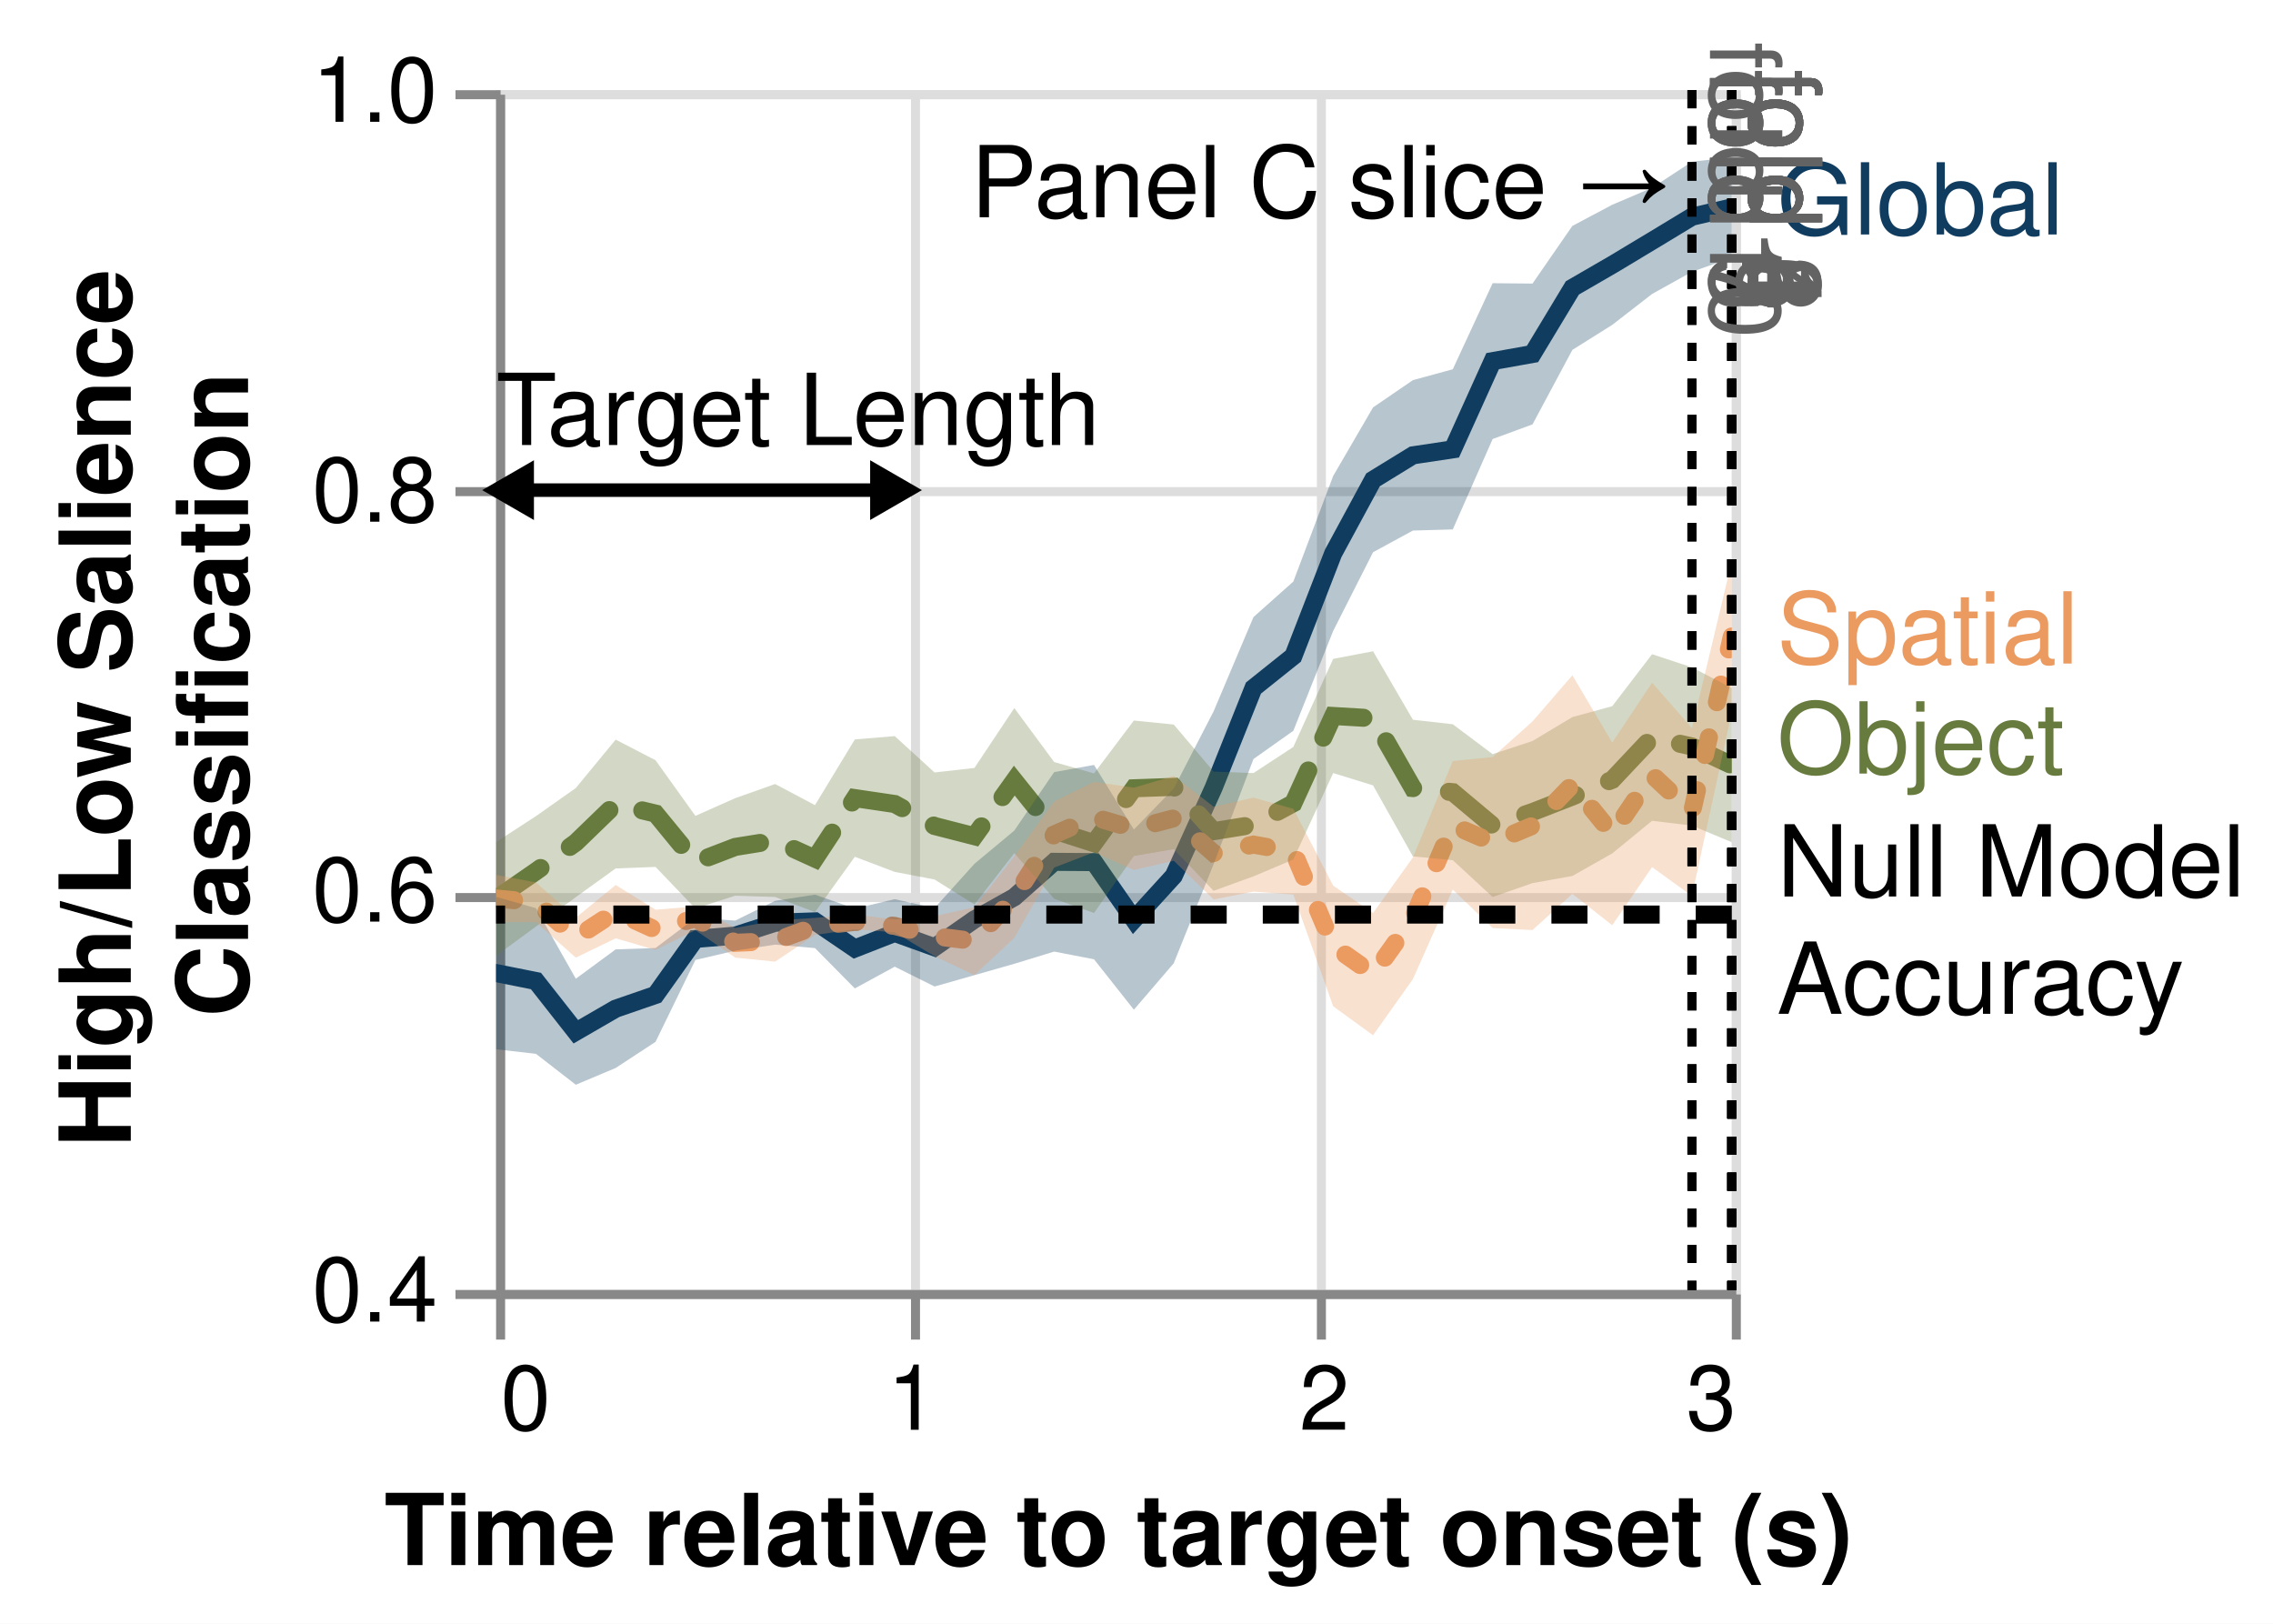
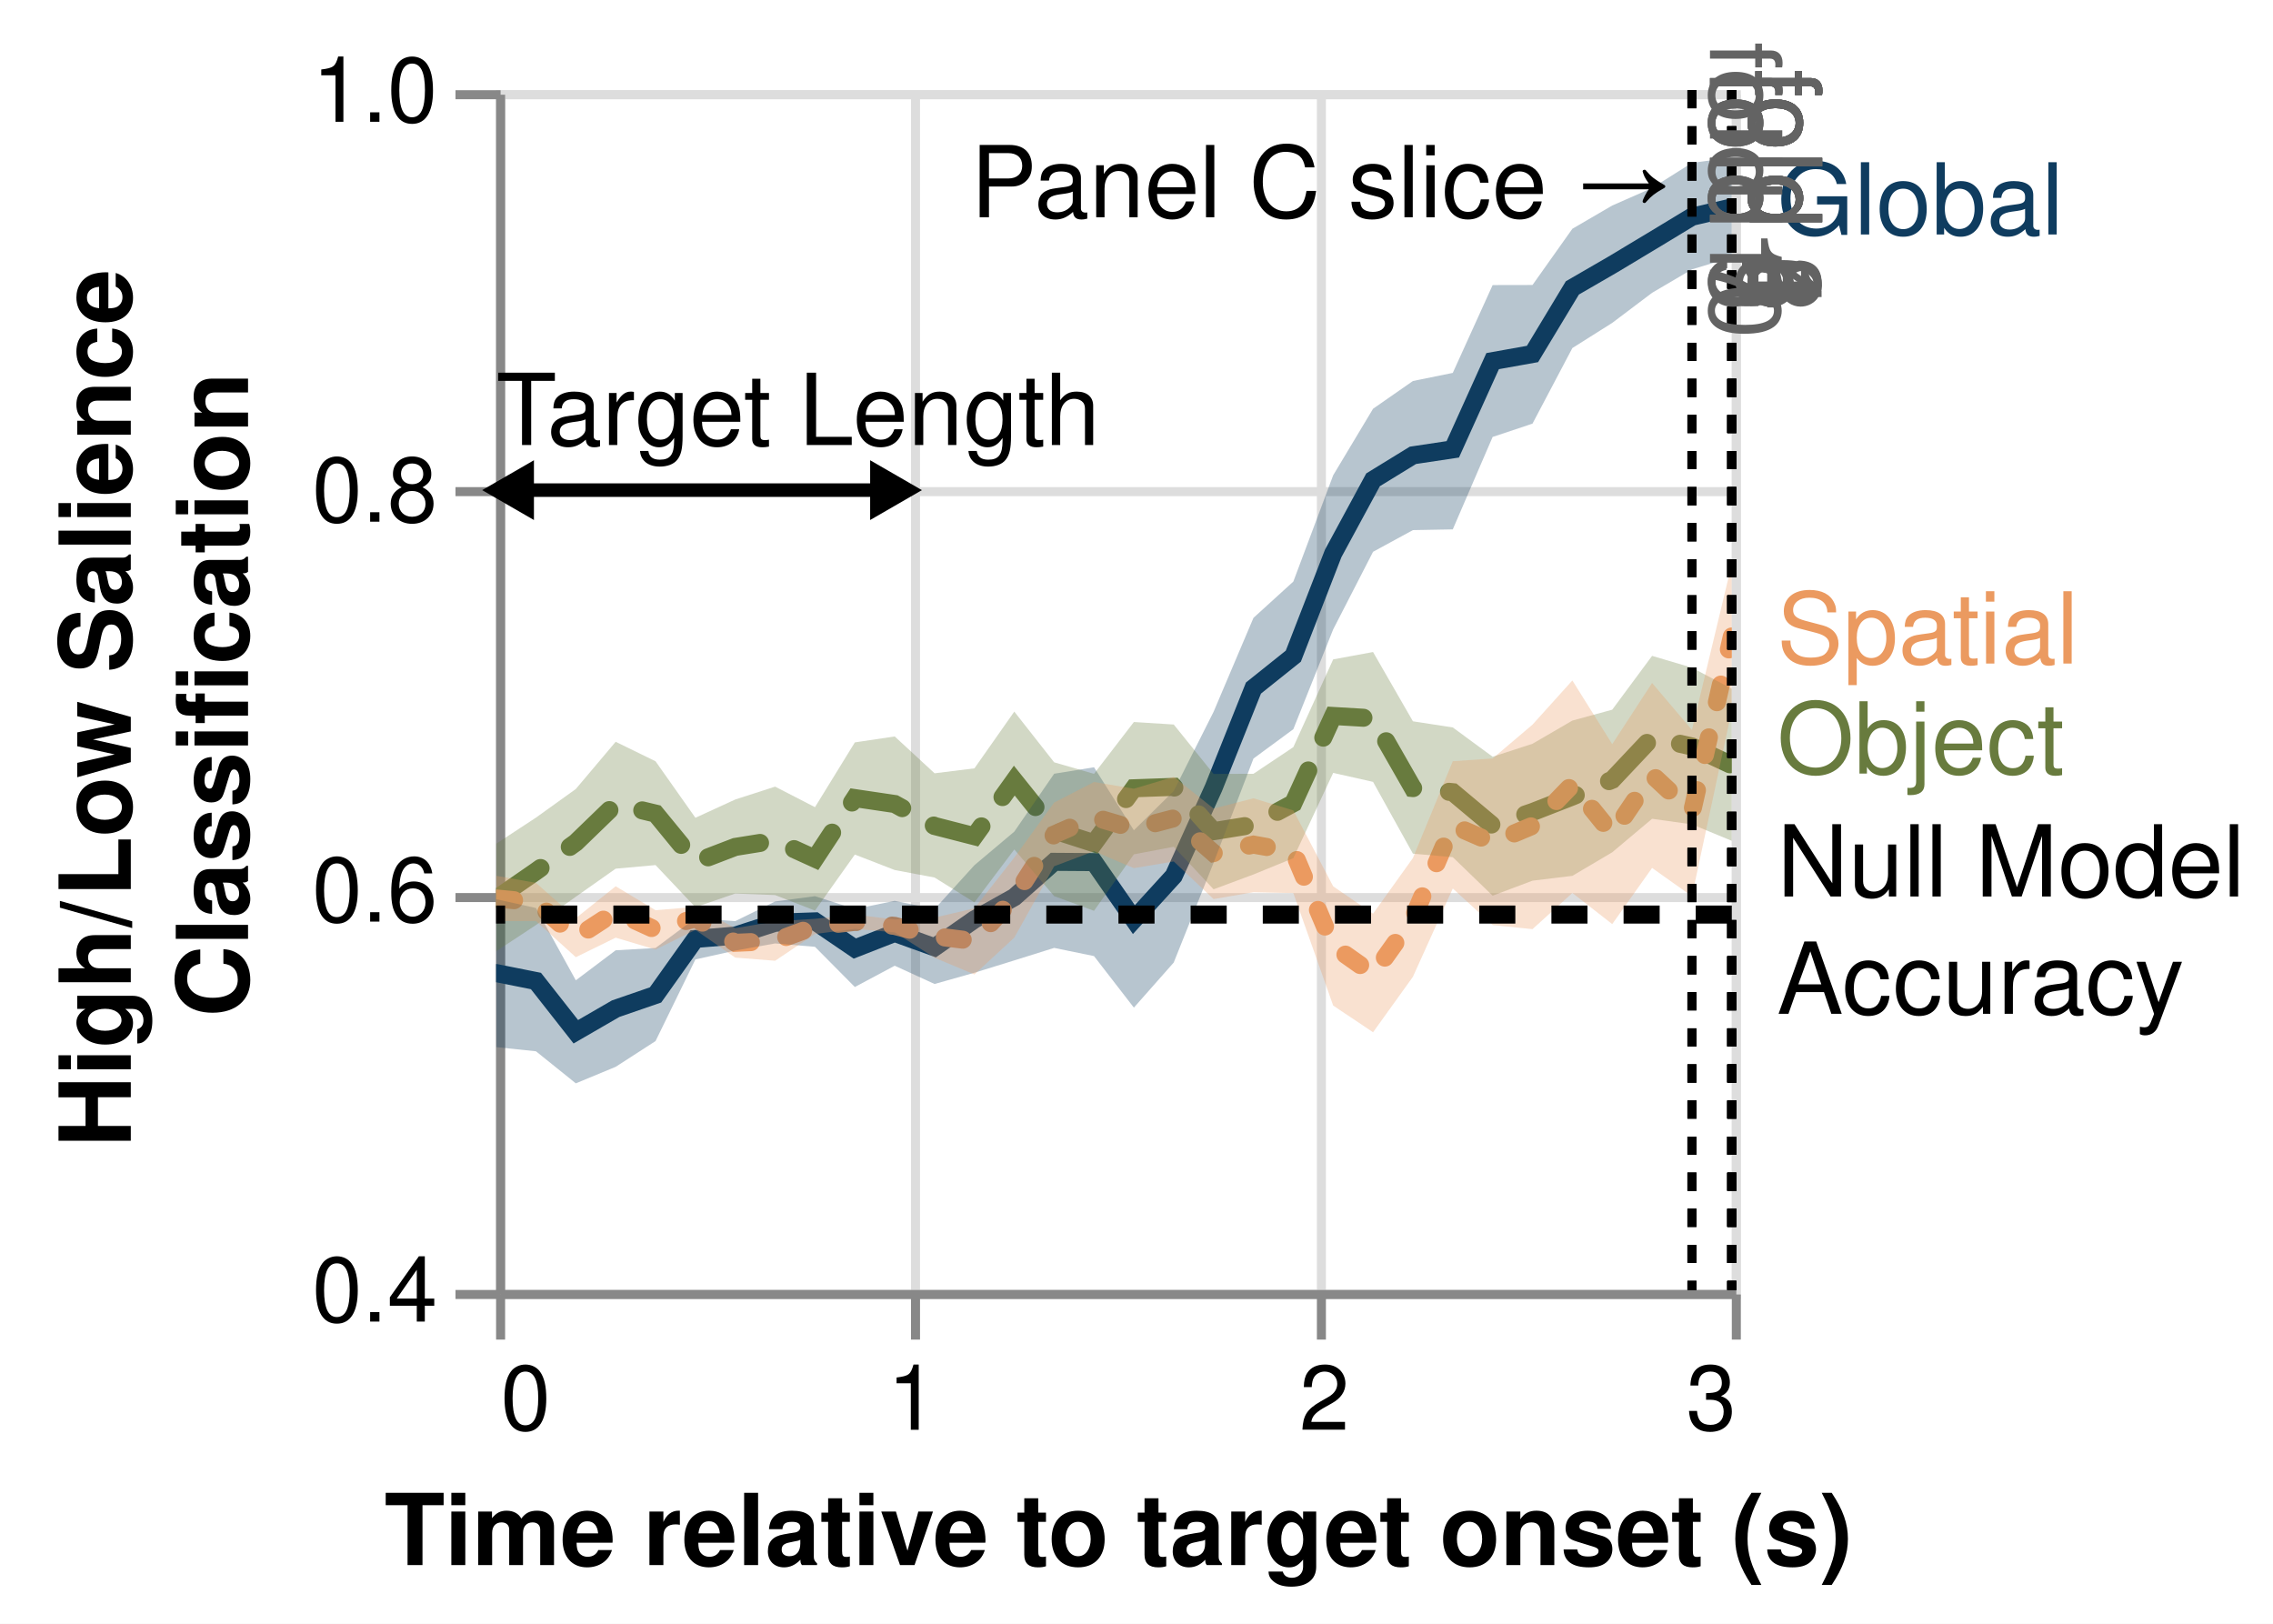
<svg xmlns="http://www.w3.org/2000/svg" class="marks" width="252" height="180" viewBox="0 0 252 180" version="1.1">
  <defs>
    <clipPath id="clip1">
      <rect x="0" y="0" width="137" height="133" />
    </clipPath>
    <clipPath id="clip2">
      <rect x="0" y="0" width="137" height="133" />
    </clipPath>
    <clipPath id="clip3">
      <rect x="0" y="0" width="137" height="133" />
    </clipPath>
    <clipPath id="clip4">
      <rect x="0" y="0" width="137" height="133" />
    </clipPath>
    <clipPath id="clip5">
      <rect x="0" y="0" width="137" height="133" />
    </clipPath>
    <clipPath id="clip6">
      <rect x="0" y="0" width="137" height="133" />
    </clipPath>
  </defs>
  <rect width="252" height="180" fill="white" />
  <g fill="none" stroke-miterlimit="10" transform="translate(55,10)">
    <g class="mark-group role-frame root" role="graphics-object" aria-roledescription="group mark container">
      <g transform="translate(0,0)">
        <path class="background" aria-hidden="true" d="M0.5,0.5h137v133h-137Z" stroke="#ddd" />
        <g>
          <g class="mark-group role-axis" aria-hidden="true">
            <g transform="translate(0.5,133.5)">
              <path class="background" aria-hidden="true" d="M0,0h0v0h0Z" pointer-events="none" />
              <g>
                <g class="mark-rule role-axis-grid" pointer-events="none">
                  <line transform="translate(0,-133)" x2="0" y2="133" stroke="#ddd" stroke-width="1" opacity="1" />
                  <line transform="translate(46,-133)" x2="0" y2="133" stroke="#ddd" stroke-width="1" opacity="1" />
                  <line transform="translate(91,-133)" x2="0" y2="133" stroke="#ddd" stroke-width="1" opacity="1" />
                  <line transform="translate(137,-133)" x2="0" y2="133" stroke="#ddd" stroke-width="1" opacity="1" />
                </g>
              </g>
              <path class="foreground" aria-hidden="true" d="" pointer-events="none" display="none" />
            </g>
          </g>
          <g class="mark-group role-axis" aria-hidden="true">
            <g transform="translate(0.5,0.5)">
              <path class="background" aria-hidden="true" d="M0,0h0v0h0Z" pointer-events="none" />
              <g>
                <g class="mark-rule role-axis-grid" pointer-events="none">
                  <line transform="translate(0,133)" x2="137" y2="0" stroke="#ddd" stroke-width="1" opacity="1" />
                  <line transform="translate(0,89)" x2="137" y2="0" stroke="#ddd" stroke-width="1" opacity="1" />
                  <line transform="translate(0,44)" x2="137" y2="0" stroke="#ddd" stroke-width="1" opacity="1" />
                  <line transform="translate(0,0)" x2="137" y2="0" stroke="#ddd" stroke-width="1" opacity="1" />
                </g>
              </g>
              <path class="foreground" aria-hidden="true" d="" pointer-events="none" display="none" />
            </g>
          </g>
          <g class="mark-group role-axis" role="graphics-symbol" aria-roledescription="axis" aria-label="X-axis titled 'Time relative to target onset (s)' for a linear scale with values from 0.0 to 3.0">
            <g transform="translate(0.5,133.5)">
              <path class="background" aria-hidden="true" d="M0,0h0v0h0Z" pointer-events="none" />
              <g>
                <g class="mark-rule role-axis-tick" pointer-events="none">
                  <line transform="translate(0,0)" x2="0" y2="5" stroke="#888" stroke-width="1" opacity="1" />
                  <line transform="translate(46,0)" x2="0" y2="5" stroke="#888" stroke-width="1" opacity="1" />
                  <line transform="translate(91,0)" x2="0" y2="5" stroke="#888" stroke-width="1" opacity="1" />
                  <line transform="translate(137,0)" x2="0" y2="5" stroke="#888" stroke-width="1" opacity="1" />
                </g>
                <g class="mark-text role-axis-label" pointer-events="none">
                  <text text-anchor="start" transform="translate(0,15)" font-family="Helvetica" font-size="10px" fill="#000" opacity="1">0</text>
                  <text text-anchor="middle" transform="translate(45.66667,15)" font-family="Helvetica" font-size="10px" fill="#000" opacity="1">1</text>
                  <text text-anchor="middle" transform="translate(91.33333,15)" font-family="Helvetica" font-size="10px" fill="#000" opacity="1">2</text>
                  <text text-anchor="end" transform="translate(137,15)" font-family="Helvetica" font-size="10px" fill="#000" opacity="1">3</text>
                </g>
                <g class="mark-rule role-axis-domain" pointer-events="none">
                  <line transform="translate(0,0)" x2="137" y2="0" stroke="#888" stroke-width="1" opacity="1" />
                </g>
                <g class="mark-text role-axis-title" pointer-events="none">
                  <text text-anchor="middle" transform="translate(68.5,30)" font-family="Helvetica" font-size="11px" font-weight="bold" fill="#000" opacity="1">Time relative to target onset (s)</text>
                </g>
              </g>
              <path class="foreground" aria-hidden="true" d="" pointer-events="none" display="none" />
            </g>
          </g>
          <g class="mark-group role-axis" role="graphics-symbol" aria-roledescription="axis" aria-label="Y-axis titled 'High/Low Salience Classification' for a linear scale with values from 0.4 to 1.0">
            <g transform="translate(0.5,0.5)">
              <path class="background" aria-hidden="true" d="M0,0h0v0h0Z" pointer-events="none" />
              <g>
                <g class="mark-rule role-axis-tick" pointer-events="none">
                  <line transform="translate(0,133)" x2="-5" y2="0" stroke="#888" stroke-width="1" opacity="1" />
                  <line transform="translate(0,89)" x2="-5" y2="0" stroke="#888" stroke-width="1" opacity="1" />
                  <line transform="translate(0,44)" x2="-5" y2="0" stroke="#888" stroke-width="1" opacity="1" />
                  <line transform="translate(0,0)" x2="-5" y2="0" stroke="#888" stroke-width="1" opacity="1" />
                </g>
                <g class="mark-text role-axis-label" pointer-events="none">
                  <text text-anchor="end" transform="translate(-7,136)" font-family="Helvetica" font-size="10px" fill="#000" opacity="1">0.4</text>
                  <text text-anchor="end" transform="translate(-7,91.66667)" font-family="Helvetica" font-size="10px" fill="#000" opacity="1">0.6</text>
                  <text text-anchor="end" transform="translate(-7,47.33333)" font-family="Helvetica" font-size="10px" fill="#000" opacity="1">0.8</text>
                  <text text-anchor="end" transform="translate(-7,3)" font-family="Helvetica" font-size="10px" fill="#000" opacity="1">1.0</text>
                </g>
                <g class="mark-rule role-axis-domain" pointer-events="none">
                  <line transform="translate(0,133)" x2="0" y2="-133" stroke="#888" stroke-width="1" opacity="1" />
                </g>
                <g class="mark-text role-axis-title" pointer-events="none">
                  <text text-anchor="middle" transform="translate(-39,66.5) rotate(-90) translate(0,-2)" font-family="Helvetica" font-size="11px" font-weight="bold" fill="#000" opacity="1">
                    <tspan>High/Low Salience</tspan>
                    <tspan x="0" dy="13">Classification</tspan>
                  </text>
                </g>
              </g>
              <path class="foreground" aria-hidden="true" d="" pointer-events="none" display="none" />
            </g>
          </g>
          <g class="mark-group role-scope layer_0_layer_0_pathgroup" role="graphics-object" aria-roledescription="group mark container">
            <g transform="translate(0,0)">
              <path class="background" aria-hidden="true" d="M0,0h137v133h-137Z" />
              <g>
                <g class="mark-line role-mark layer_0_layer_0_marks" clip-path="url(#clip1)" role="graphics-object" aria-roledescription="line mark container">
                  <path aria-label="condition: global; Time relative to target onset (s): 0; High/Low Salience, Classification: 0.558495471409" role="graphics-symbol" aria-roledescription="line mark" d="M0,97.867L4.419,98.75L8.839,104.374L13.258,101.817L17.677,100.293L22.097,94.085L26.516,93.718L30.935,92.291L35.355,92.137L39.774,95.148L44.194,93.42L48.613,95.012L53.032,91.929L57.452,89.458L61.871,85.539L66.29,85.57L70.71,91.943L75.129,87.097L79.548,77.331L83.968,66.273L88.387,62.74L92.806,51.352L97.226,43.19L101.645,40.476L106.065,39.812L110.484,30.032L114.903,29.241L119.323,21.916L123.742,19.357L128.161,16.703L132.581,14.027L137,12.995" stroke="#0F3C5F" stroke-width="2" stroke-linecap="round" stroke-dasharray="1,0" />
                </g>
              </g>
              <path class="foreground" aria-hidden="true" d="" display="none" />
            </g>
            <g transform="translate(0,0)">
              <path class="background" aria-hidden="true" d="M0,0h137v133h-137Z" />
              <g>
                <g class="mark-line role-mark layer_0_layer_0_marks" clip-path="url(#clip2)" role="graphics-object" aria-roledescription="line mark container">
                  <path aria-label="condition: object; Time relative to target onset (s): 0; High/Low Salience, Classification: 0.595577187727" role="graphics-symbol" aria-roledescription="line mark" d="M0,89.647L4.419,86.593L8.839,83.403L13.258,79.129L17.677,80.189L22.097,85.58L26.516,83.886L30.935,83.175L35.355,85.185L39.774,78.474L44.194,79.128L48.613,81.565L53.032,82.698L57.452,76.535L61.871,82.052L66.29,83.472L70.71,77.385L75.129,77.229L79.548,82.142L83.968,81.425L88.387,79.042L92.806,69.368L97.226,69.63L101.645,77.362L106.065,77.821L110.484,81.521L114.903,80.021L119.323,78.299L123.742,76.445L128.161,71.756L132.581,72.753L137,74.822" stroke="#687B3E" stroke-width="2" stroke-linecap="round" stroke-dasharray="6,4" />
                </g>
              </g>
              <path class="foreground" aria-hidden="true" d="" display="none" />
            </g>
            <g transform="translate(0,0)">
              <path class="background" aria-hidden="true" d="M0,0h137v133h-137Z" />
              <g>
                <g class="mark-line role-mark layer_0_layer_0_marks" clip-path="url(#clip3)" role="graphics-object" aria-roledescription="line mark container">
                  <path aria-label="condition: spatial; Time relative to target onset (s): 0; High/Low Salience, Classification: 0.595787724968" role="graphics-symbol" aria-roledescription="line mark" d="M0,89.6L4.419,90.024L8.839,93.946L13.258,91.061L17.677,93.076L22.097,91.798L26.516,94.514L30.935,94.324L35.355,92.697L39.774,92.196L44.194,92.641L48.613,93.778L53.032,94.33L57.452,89.449L61.871,82.511L66.29,80.574L70.71,81.882L75.129,80.716L79.548,84.568L83.968,83.63L88.387,84.417L92.806,94.866L97.226,97.988L101.645,91.795L106.065,81.485L110.484,83.402L114.903,81.538L119.323,76.973L123.742,82.442L128.161,75.901L132.581,80.022L137,60.556" stroke="#EB9A60" stroke-width="2" stroke-linecap="round" stroke-dasharray="2,4" />
                </g>
              </g>
              <path class="foreground" aria-hidden="true" d="" display="none" />
            </g>
          </g>
          <g class="mark-group role-scope layer_0_layer_1_layer_0_pathgroup" role="graphics-object" aria-roledescription="group mark container">
            <g transform="translate(0,0)">
              <path class="background" aria-hidden="true" d="M0,0h137v133h-137Z" />
              <g>
                <g class="mark-area role-mark layer_0_layer_1_layer_0_marks" clip-path="url(#clip4)" role="graphics-object" aria-roledescription="area mark container">
-                   <path aria-label="High/Low Salience, Classification: 0.520375192805; upper_corrected_mean: 0.596615750013; condition: global; winstart: 0; Mean of corrected_mean: 0.558495471409; Mean + stderr of corrected_mean: 0.596615750013; Mean - stderr of corrected_mean: 0.520375192805" role="graphics-symbol" aria-roledescription="errorband" d="M0,106.317L4.419,106.823L8.839,110.251L13.258,108.389L17.677,105.494L22.097,96.415L26.516,95.384L30.935,94.719L35.355,95.1L39.774,99.572L44.194,97.161L48.613,99.36L53.032,98.101L57.452,96.841L61.871,95.488L66.29,96.342L70.71,101.929L75.129,96.782L79.548,85.802L83.968,74.14L88.387,71.011L92.806,59.94L97.226,51.217L101.645,48.814L106.065,48.689L110.484,38.668L114.903,37.046L119.323,28.789L123.742,26.015L128.161,22.588L132.581,20.129L137,18.559L137,7.432L132.581,7.925L128.161,10.818L123.742,12.699L119.323,15.044L114.903,21.436L110.484,21.395L106.065,30.935L101.645,32.139L97.226,35.163L92.806,42.764L88.387,54.47L83.968,58.407L79.548,68.859L75.129,77.413L70.71,81.956L66.29,74.798L61.871,75.589L57.452,82.076L53.032,85.756L48.613,90.664L44.194,89.678L39.774,90.725L35.355,89.175L30.935,89.862L26.516,92.052L22.097,91.756L17.677,95.093L13.258,95.245L8.839,98.496L4.419,90.677L0,89.417Z" fill="#0F3C5F" opacity="0.3" />
+                   <path aria-label="High/Low Salience, Classification: 0.521452616822; upper_lower: 0.595446204673; condition: global; winstart: 0; upper: 0.595446204673; lower: 0.521452616822" role="graphics-symbol" aria-roledescription="errorband" d="M0,106.078L4.419,106.54L8.839,110.095L13.258,108.263L17.677,105.41L22.097,96.358L26.516,95.374L30.935,94.586L35.355,94.96L39.774,99.416L44.194,97.056L48.613,99.079L53.032,97.833L57.452,96.465L61.871,95.079L66.29,95.988L70.71,101.702L75.129,96.7L79.548,85.637L83.968,74.089L88.387,70.836L92.806,59.77L97.226,51.169L101.645,48.765L106.065,48.684L110.484,38.436L114.903,36.961L119.323,28.583L123.742,25.795L128.161,22.46L132.581,19.862L137,18.522L137,7.463L132.581,8.052L128.161,10.839L123.742,12.783L119.323,15.36L114.903,21.593L110.484,21.602L106.065,31.337L101.645,32.236L97.226,35.312L92.806,42.685L88.387,54.47L83.968,58.492L79.548,68.903L75.129,77.684L70.71,82.039L66.29,75.054L61.871,75.772L57.452,82.189L53.032,85.909L48.613,90.777L44.194,89.863L39.774,90.768L35.355,89.347L30.935,89.933L26.516,92.113L22.097,91.785L17.677,95.09L13.258,95.344L8.839,98.671L4.419,90.658L0,89.676Z" fill="#0F3C5F" opacity="0.3" />
                </g>
              </g>
              <path class="foreground" aria-hidden="true" d="" display="none" />
            </g>
            <g transform="translate(0,0)">
              <path class="background" aria-hidden="true" d="M0,0h137v133h-137Z" />
              <g>
                <g class="mark-area role-mark layer_0_layer_1_layer_0_marks" clip-path="url(#clip5)" role="graphics-object" aria-roledescription="area mark container">
-                   <path aria-label="High/Low Salience, Classification: 0.567146839755; upper_corrected_mean: 0.6240075357; condition: object; winstart: 0; Mean of corrected_mean: 0.595577187727; Mean + stderr of corrected_mean: 0.6240075357; Mean - stderr of corrected_mean: 0.567146839755" role="graphics-symbol" aria-roledescription="errorband" d="M0,95.949L4.419,92.712L8.839,89.451L13.258,86.269L17.677,86.102L22.097,90.716L26.516,89.292L30.935,89.436L35.355,91.115L39.774,84.978L44.194,86.654L48.613,87.499L53.032,90.263L57.452,84.576L61.871,89.63L66.29,91.21L70.71,84.893L75.129,84.137L79.548,88.752L83.968,87.15L88.387,85.281L92.806,75.697L97.226,77.063L101.645,84.935L106.065,85.355L110.484,89.439L114.903,87.898L119.323,87.107L123.742,84.605L128.161,80.988L132.581,81.524L137,83.366L137,66.277L132.581,63.981L128.161,62.524L123.742,68.286L119.323,69.492L114.903,72.143L110.484,73.602L106.065,70.288L101.645,69.788L97.226,62.196L92.806,63.04L88.387,72.804L83.968,75.699L79.548,75.532L75.129,70.32L70.71,69.876L66.29,75.735L61.871,74.474L57.452,68.494L53.032,75.133L48.613,75.632L44.194,71.602L39.774,71.97L35.355,79.255L30.935,76.913L26.516,78.48L22.097,80.443L17.677,74.277L13.258,71.99L8.839,77.355L4.419,80.473L0,83.345Z" fill="#687B3E" opacity="0.3" />
+                   <path aria-label="High/Low Salience, Classification: 0.569349380602; upper_lower: 0.62314211127; condition: object; winstart: 0; upper: 0.62314211127; lower: 0.569349380602" role="graphics-symbol" aria-roledescription="errorband" d="M0,95.461L4.419,92.547L8.839,89.41L13.258,86.296L17.677,85.899L22.097,90.57L26.516,89.054L30.935,89.223L35.355,90.948L39.774,84.732L44.194,86.447L48.613,87.278L53.032,90.036L57.452,84.17L61.871,89.339L66.29,90.97L70.71,84.71L75.129,83.868L79.548,88.584L83.968,86.939L88.387,85.134L92.806,75.678L97.226,76.674L101.645,84.632L106.065,85.022L110.484,89.291L114.903,87.627L119.323,87.093L123.742,84.481L128.161,80.768L132.581,81.384L137,83.213L137,66.353L132.581,64.016L128.161,62.706L123.742,68.673L119.323,69.88L114.903,72.451L110.484,73.889L106.065,70.642L101.645,69.959L97.226,62.281L92.806,63.096L88.387,72.824L83.968,75.779L79.548,75.793L75.129,70.317L70.71,70.039L66.29,75.783L61.871,74.506L57.452,68.885L53.032,75.175L48.613,75.723L44.194,71.638L39.774,72.298L35.355,79.479L30.935,77.202L26.516,78.628L22.097,80.655L17.677,74.391L13.258,72.23L8.839,77.464L4.419,80.639L0,83.537Z" fill="#687B3E" opacity="0.3" />
                </g>
              </g>
              <path class="foreground" aria-hidden="true" d="" display="none" />
            </g>
            <g transform="translate(0,0)">
              <path class="background" aria-hidden="true" d="M0,0h137v133h-137Z" />
              <g>
                <g class="mark-area role-mark layer_0_layer_1_layer_0_marks" clip-path="url(#clip6)" role="graphics-object" aria-roledescription="area mark container">
-                   <path aria-label="High/Low Salience, Classification: 0.584010718246; upper_corrected_mean: 0.60756473169; condition: spatial; winstart: 0; Mean of corrected_mean: 0.595787724968; Mean + stderr of corrected_mean: 0.60756473169; Mean - stderr of corrected_mean: 0.584010718246" role="graphics-symbol" aria-roledescription="errorband" d="M0,92.211L4.419,92.227L8.839,96.161L13.258,94.018L17.677,95.308L22.097,93.116L26.516,96.156L30.935,96.602L35.355,93.644L39.774,93.016L44.194,93.354L48.613,96.003L53.032,98.092L57.452,93.968L61.871,86.173L66.29,84.478L70.71,86.445L75.129,85.419L79.548,89.706L83.968,88.84L88.387,89.17L92.806,101.554L97.226,104.763L101.645,98.538L106.065,88.608L110.484,92.883L114.903,93.102L119.323,89.088L123.742,92.568L128.161,86.126L132.581,89.322L137,68.902L137,52.21L132.581,70.722L128.161,65.676L123.742,72.317L119.323,64.857L114.903,69.974L110.484,73.921L106.065,74.362L101.645,85.052L97.226,91.212L92.806,88.178L88.387,79.664L83.968,78.419L79.548,79.43L75.129,76.014L70.71,77.32L66.29,76.67L61.871,78.849L57.452,84.931L53.032,90.568L48.613,91.554L44.194,91.928L39.774,91.377L35.355,91.751L30.935,92.047L26.516,92.872L22.097,90.48L17.677,90.845L13.258,88.104L8.839,91.732L4.419,87.82L0,86.99Z" fill="#EB9A60" opacity="0.3" />
+                   <path aria-label="High/Low Salience, Classification: 0.584435352482; upper_lower: 0.607140488074; condition: spatial; winstart: 0; upper: 0.607140488074; lower: 0.584435352482" role="graphics-symbol" aria-roledescription="errorband" d="M0,92.117L4.419,92.102L8.839,96.11L13.258,93.945L17.677,95.262L22.097,93.087L26.516,96.155L30.935,96.505L35.355,93.538L39.774,92.972L44.194,93.356L48.613,96.173L53.032,98.023L57.452,93.94L61.871,86.03L66.29,84.362L70.71,86.242L75.129,85.497L79.548,89.668L83.968,88.905L88.387,89.003L92.806,101.472L97.226,104.43L101.645,98.283L106.065,88.492L110.484,92.549L114.903,93L119.323,88.991L123.742,92.439L128.161,86.216L132.581,89.351L137,68.7L137,52.501L132.581,70.919L128.161,65.713L123.742,72.498L119.323,65.431L114.903,70.33L110.484,74.082L106.065,74.386L101.645,85.117L97.226,91.29L92.806,88.255L88.387,79.837L83.968,78.496L79.548,79.63L75.129,76.116L70.71,77.433L66.29,76.688L61.871,78.966L57.452,85.064L53.032,90.69L48.613,91.723L44.194,91.926L39.774,91.395L35.355,91.856L30.935,92.144L26.516,92.891L22.097,90.531L17.677,90.904L13.258,88.248L8.839,91.788L4.419,87.867L0,87.084Z" fill="#EB9A60" opacity="0.3" />
                </g>
              </g>
              <path class="foreground" aria-hidden="true" d="" display="none" />
            </g>
          </g>
          <g class="mark-text role-mark layer_0_layer_2_marks" role="graphics-object" aria-roledescription="text mark container">
            <text aria-label="condition: object; Mean of corrected_mean: 0.671792035967; condition_label: Object" role="graphics-symbol" aria-roledescription="text mark" text-anchor="start" transform="translate(142,75.75277)" font-family="Helvetica" font-size="11px" fill="#687B3E">Object</text>
            <text aria-label="condition: global; Mean of corrected_mean: 0.941375566137; condition_label: Global" role="graphics-symbol" aria-roledescription="text mark" text-anchor="start" transform="translate(142,15.99508)" font-family="Helvetica" font-size="11px" fill="#0F3C5F">Global</text>
            <text aria-label="condition: spatial; Mean of corrected_mean: 0.726815002969; condition_label: Spatial" role="graphics-symbol" aria-roledescription="text mark" text-anchor="start" transform="translate(142,63.55601)" font-family="Helvetica" font-size="11px" fill="#EB9A60">Spatial</text>
          </g>
          <g class="mark-rule role-mark layer_0_layer_3_layer_0_marks" role="graphics-object" aria-roledescription="rule mark container">
            <line aria-label="best: 3" role="graphics-symbol" aria-roledescription="rule mark" transform="translate(137,0)" x2="0" y2="133" stroke="black" stroke-dasharray="2,2" />
            <line aria-label="best: 3" role="graphics-symbol" aria-roledescription="rule mark" transform="translate(137,0)" x2="0" y2="133" stroke="black" stroke-dasharray="2,2" />
            <line aria-label="best: 3" role="graphics-symbol" aria-roledescription="rule mark" transform="translate(137,0)" x2="0" y2="133" stroke="black" stroke-dasharray="2,2" />
            <line aria-label="best: 3" role="graphics-symbol" aria-roledescription="rule mark" transform="translate(137,0)" x2="0" y2="133" stroke="black" stroke-dasharray="2,2" />
            <line aria-label="best: 2.90322580645" role="graphics-symbol" aria-roledescription="rule mark" transform="translate(132.5806,0)" x2="0" y2="133" stroke="black" stroke-dasharray="2,2" />
            <line aria-label="best: 3" role="graphics-symbol" aria-roledescription="rule mark" transform="translate(137,0)" x2="0" y2="133" stroke="black" stroke-dasharray="2,2" />
            <line aria-label="best: 2.90322580645" role="graphics-symbol" aria-roledescription="rule mark" transform="translate(132.5806,0)" x2="0" y2="133" stroke="black" stroke-dasharray="2,2" />
            <line aria-label="best: 3" role="graphics-symbol" aria-roledescription="rule mark" transform="translate(137,0)" x2="0" y2="133" stroke="black" stroke-dasharray="2,2" />
            <line aria-label="best: 2.90322580645" role="graphics-symbol" aria-roledescription="rule mark" transform="translate(132.5806,0)" x2="0" y2="133" stroke="black" stroke-dasharray="2,2" />
            <line aria-label="best: 2.90322580645" role="graphics-symbol" aria-roledescription="rule mark" transform="translate(132.5806,0)" x2="0" y2="133" stroke="black" stroke-dasharray="2,2" />
          </g>
          <g class="mark-text role-mark layer_0_layer_3_layer_1_marks" role="graphics-object" aria-roledescription="text mark container">
            <text aria-label="best: 3; fold_label: fold 1" role="graphics-symbol" aria-roledescription="text mark" text-anchor="middle" transform="translate(137,11.08333) rotate(90) translate(0,-2)" font-family="Helvetica" font-size="11px" fill="#636363">fold 1</text>
            <text aria-label="best: 3; fold_label: fold 2" role="graphics-symbol" aria-roledescription="text mark" text-anchor="middle" transform="translate(137,11.08333) rotate(90) translate(0,-2)" font-family="Helvetica" font-size="11px" fill="#636363">fold 2</text>
            <text aria-label="best: 3; fold_label: fold 3" role="graphics-symbol" aria-roledescription="text mark" text-anchor="middle" transform="translate(137,11.08333) rotate(90) translate(0,-2)" font-family="Helvetica" font-size="11px" fill="#636363">fold 3</text>
            <text aria-label="best: 3; fold_label: fold 4" role="graphics-symbol" aria-roledescription="text mark" text-anchor="middle" transform="translate(137,11.08333) rotate(90) translate(0,-2)" font-family="Helvetica" font-size="11px" fill="#636363">fold 4</text>
            <text aria-label="best: 2.90322580645; fold_label: fold 5" role="graphics-symbol" aria-roledescription="text mark" text-anchor="middle" transform="translate(132.5806,11.08333) rotate(90) translate(0,-2)" font-family="Helvetica" font-size="11px" fill="#636363">fold 5</text>
            <text aria-label="best: 3; fold_label: fold 6" role="graphics-symbol" aria-roledescription="text mark" text-anchor="middle" transform="translate(137,11.08333) rotate(90) translate(0,-2)" font-family="Helvetica" font-size="11px" fill="#636363">fold 6</text>
            <text aria-label="best: 2.90322580645; fold_label: fold 7" role="graphics-symbol" aria-roledescription="text mark" text-anchor="middle" transform="translate(132.5806,11.08333) rotate(90) translate(0,-2)" font-family="Helvetica" font-size="11px" fill="#636363">fold 7</text>
            <text aria-label="best: 3; fold_label: fold 8" role="graphics-symbol" aria-roledescription="text mark" text-anchor="middle" transform="translate(137,11.08333) rotate(90) translate(0,-2)" font-family="Helvetica" font-size="11px" fill="#636363">fold 8</text>
            <text aria-label="best: 2.90322580645; fold_label: fold 9" role="graphics-symbol" aria-roledescription="text mark" text-anchor="middle" transform="translate(132.5806,11.08333) rotate(90) translate(0,-2)" font-family="Helvetica" font-size="11px" fill="#636363">fold 9</text>
            <text aria-label="best: 2.90322580645; fold_label: fold 10" role="graphics-symbol" aria-roledescription="text mark" text-anchor="middle" transform="translate(132.5806,11.08333) rotate(90) translate(0,-2)" font-family="Helvetica" font-size="11px" fill="#636363">fold 10</text>
          </g>
          <g class="mark-text role-mark layer_0_layer_4_layer_0_marks" role="graphics-object" aria-roledescription="text mark container">
            <text text-anchor="end" transform="translate(130.5806,14.08333)" font-family="Helvetica" font-size="11px" fill="black">Panel C slice →</text>
          </g>
          <g class="mark-text role-mark layer_0_layer_5_layer_0_marks" role="graphics-object" aria-roledescription="text mark container">
            <text text-anchor="start" transform="translate(142,89.38355)" font-family="Helvetica" font-size="11px" fill="black">
              <tspan>Null Model</tspan>
              <tspan x="0" dy="13">Accuracy</tspan>
            </text>
          </g>
          <g class="mark-rule role-mark layer_0_layer_6_layer_0_marks" role="graphics-symbol" aria-roledescription="rule mark container">
            <line transform="translate(137,91.38355)" x2="-137" y2="0" stroke="black" stroke-width="2" stroke-dasharray="4,4" />
          </g>
          <g class="mark-line role-mark layer_0_layer_7_layer_0_marks" role="graphics-object" aria-roledescription="line mark container">
            <path aria-label="x: 0.05; y: 0.8" role="graphics-symbol" aria-roledescription="line mark" d="M2.283,44.333L43.383,44.333" stroke="black" stroke-width="1.5" />
          </g>
          <g class="mark-symbol role-mark layer_0_layer_7_layer_1_marks" role="graphics-object" aria-roledescription="symbol mark container">
            <path aria-label="x: 0.05; y: 0.8; dir: 270" role="graphics-symbol" aria-roledescription="point" transform="translate(2.283333,44.33333) rotate(270)" d="M0,-1.826L-1.581,0.913L1.581,0.913Z" stroke="black" stroke-width="2" opacity="1" />
            <path aria-label="x: 0.95; y: 0.8; dir: 90" role="graphics-symbol" aria-roledescription="point" transform="translate(43.38333,44.33333) rotate(90)" d="M0,-1.826L-1.581,0.913L1.581,0.913Z" stroke="black" stroke-width="2" opacity="1" />
          </g>
          <g class="mark-text role-mark layer_0_layer_8_layer_0_marks" role="graphics-object" aria-roledescription="text mark container">
            <text text-anchor="start" transform="translate(0,39.33333)" font-family="Helvetica" font-size="11px" fill="black">Target Length</text>
          </g>
        </g>
        <path class="foreground" aria-hidden="true" d="" display="none" />
      </g>
    </g>
  </g>
</svg>
